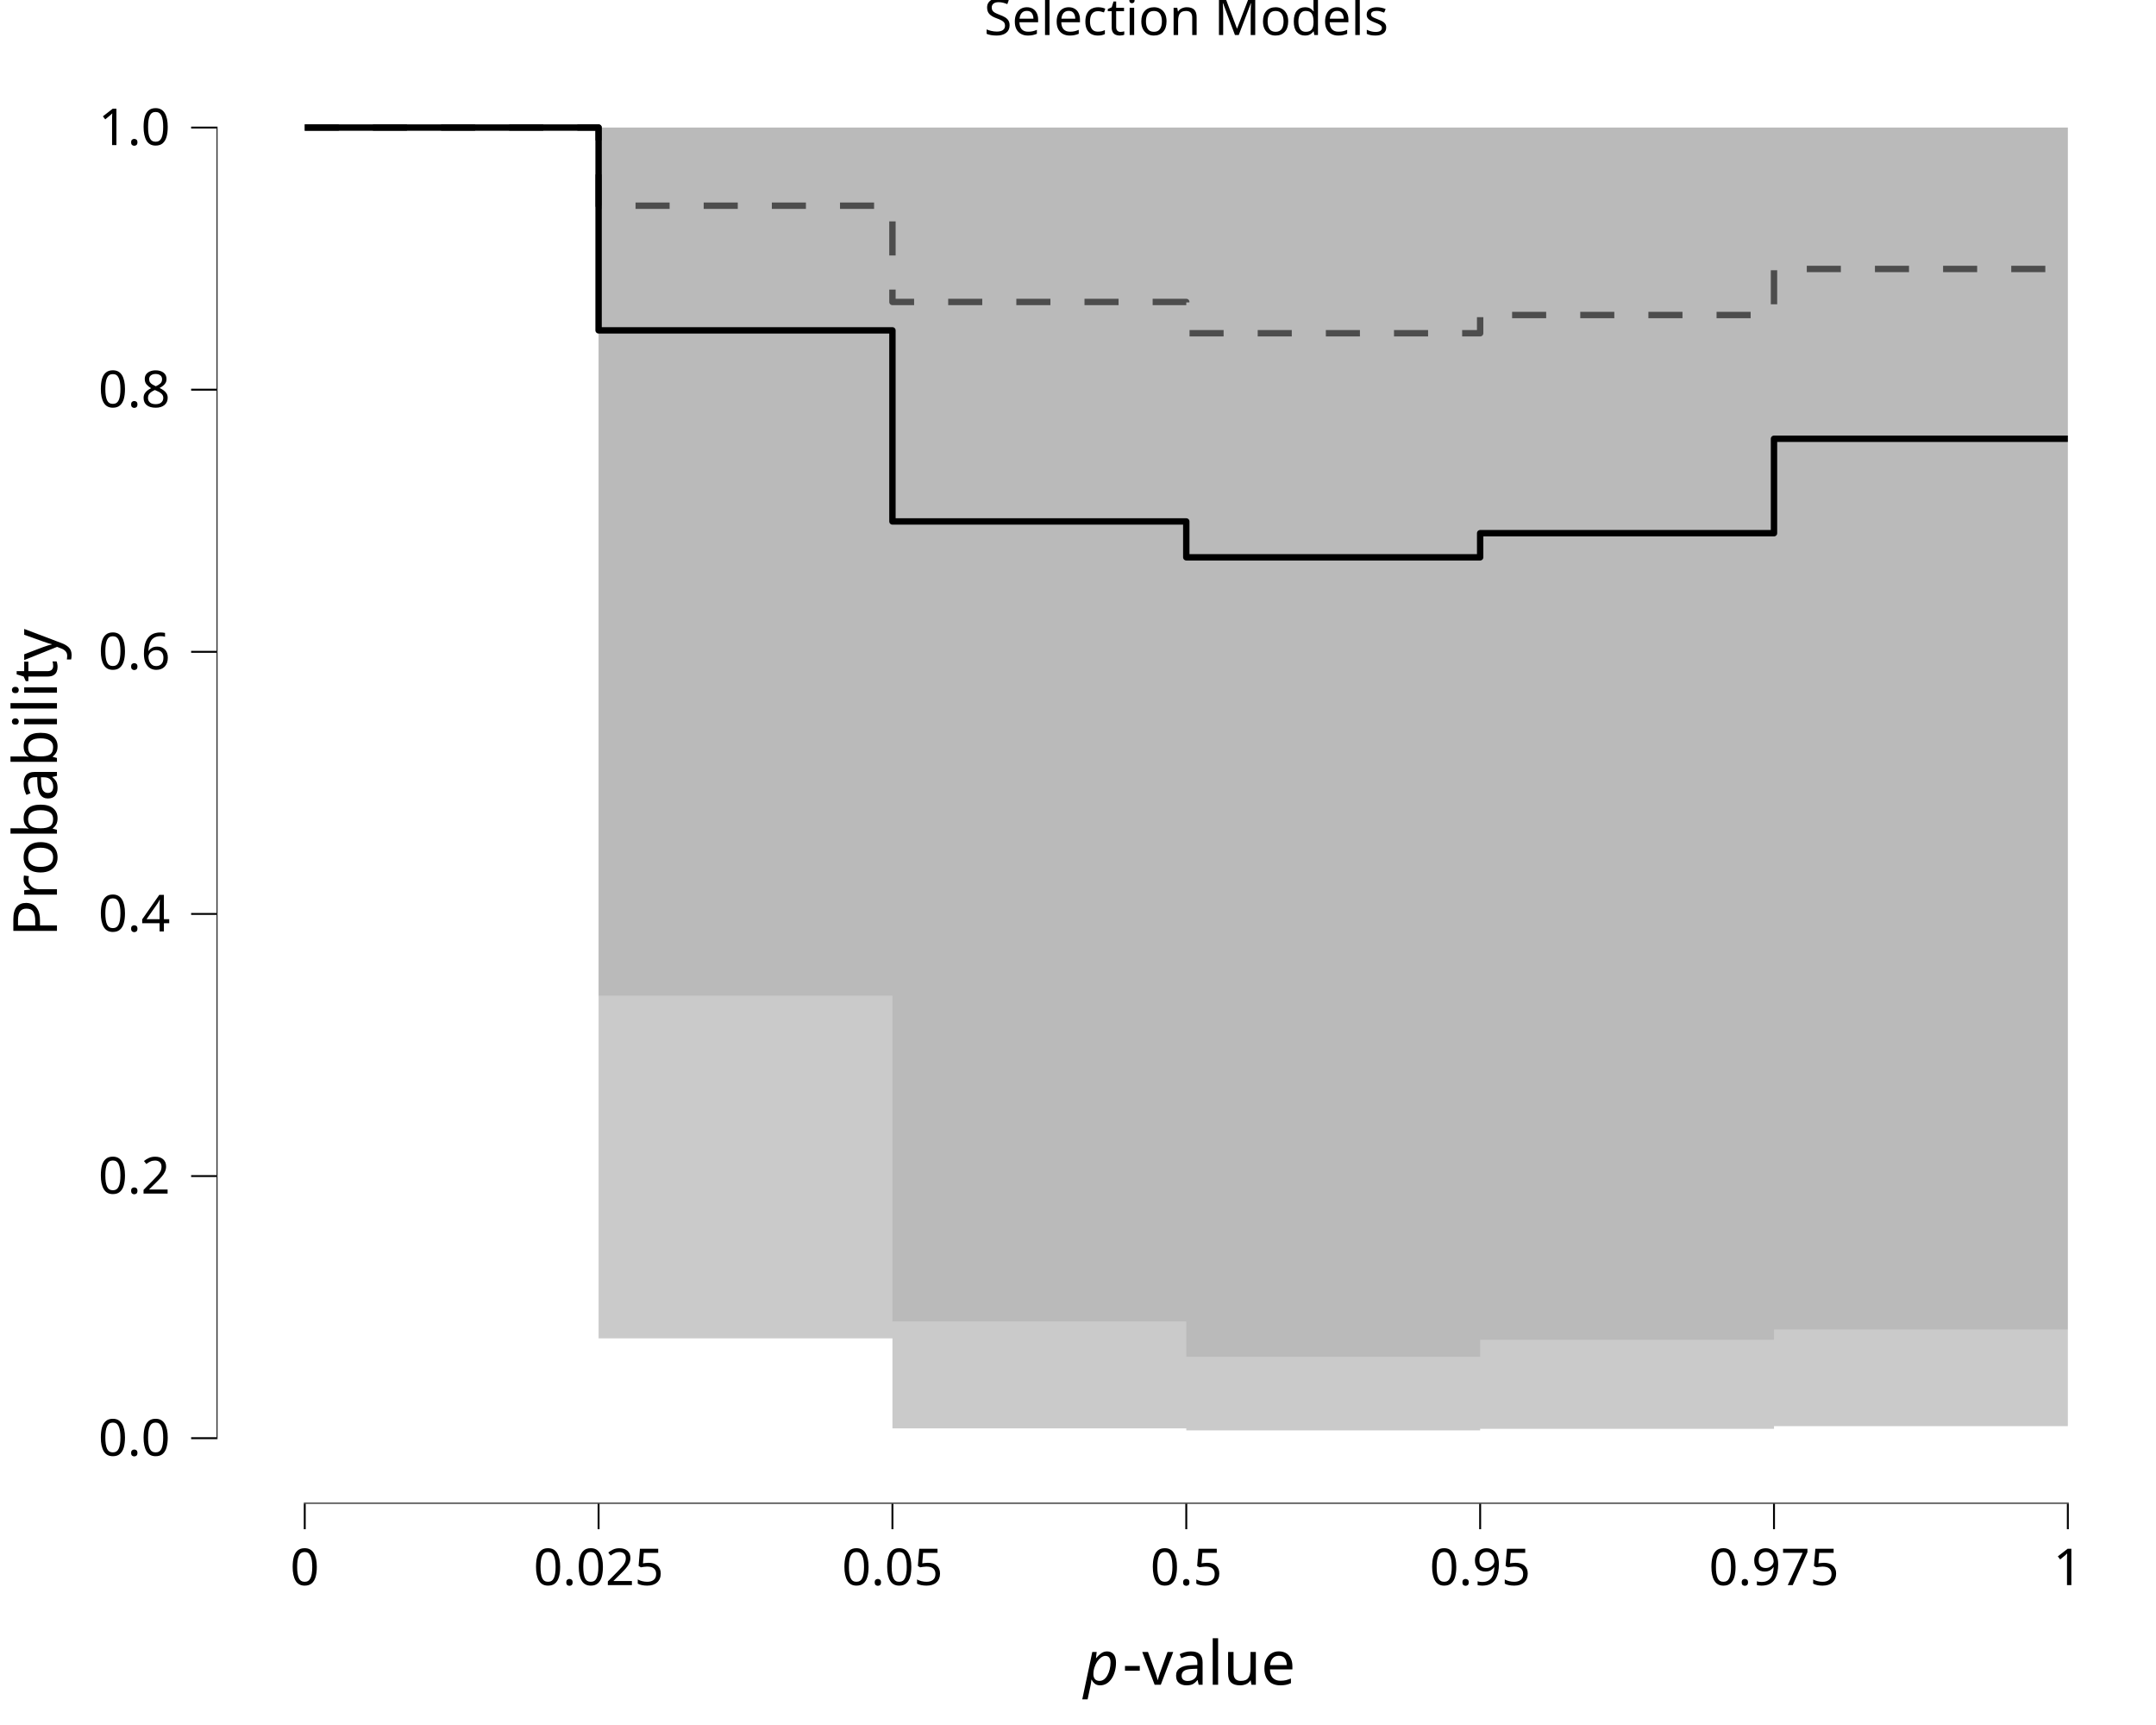
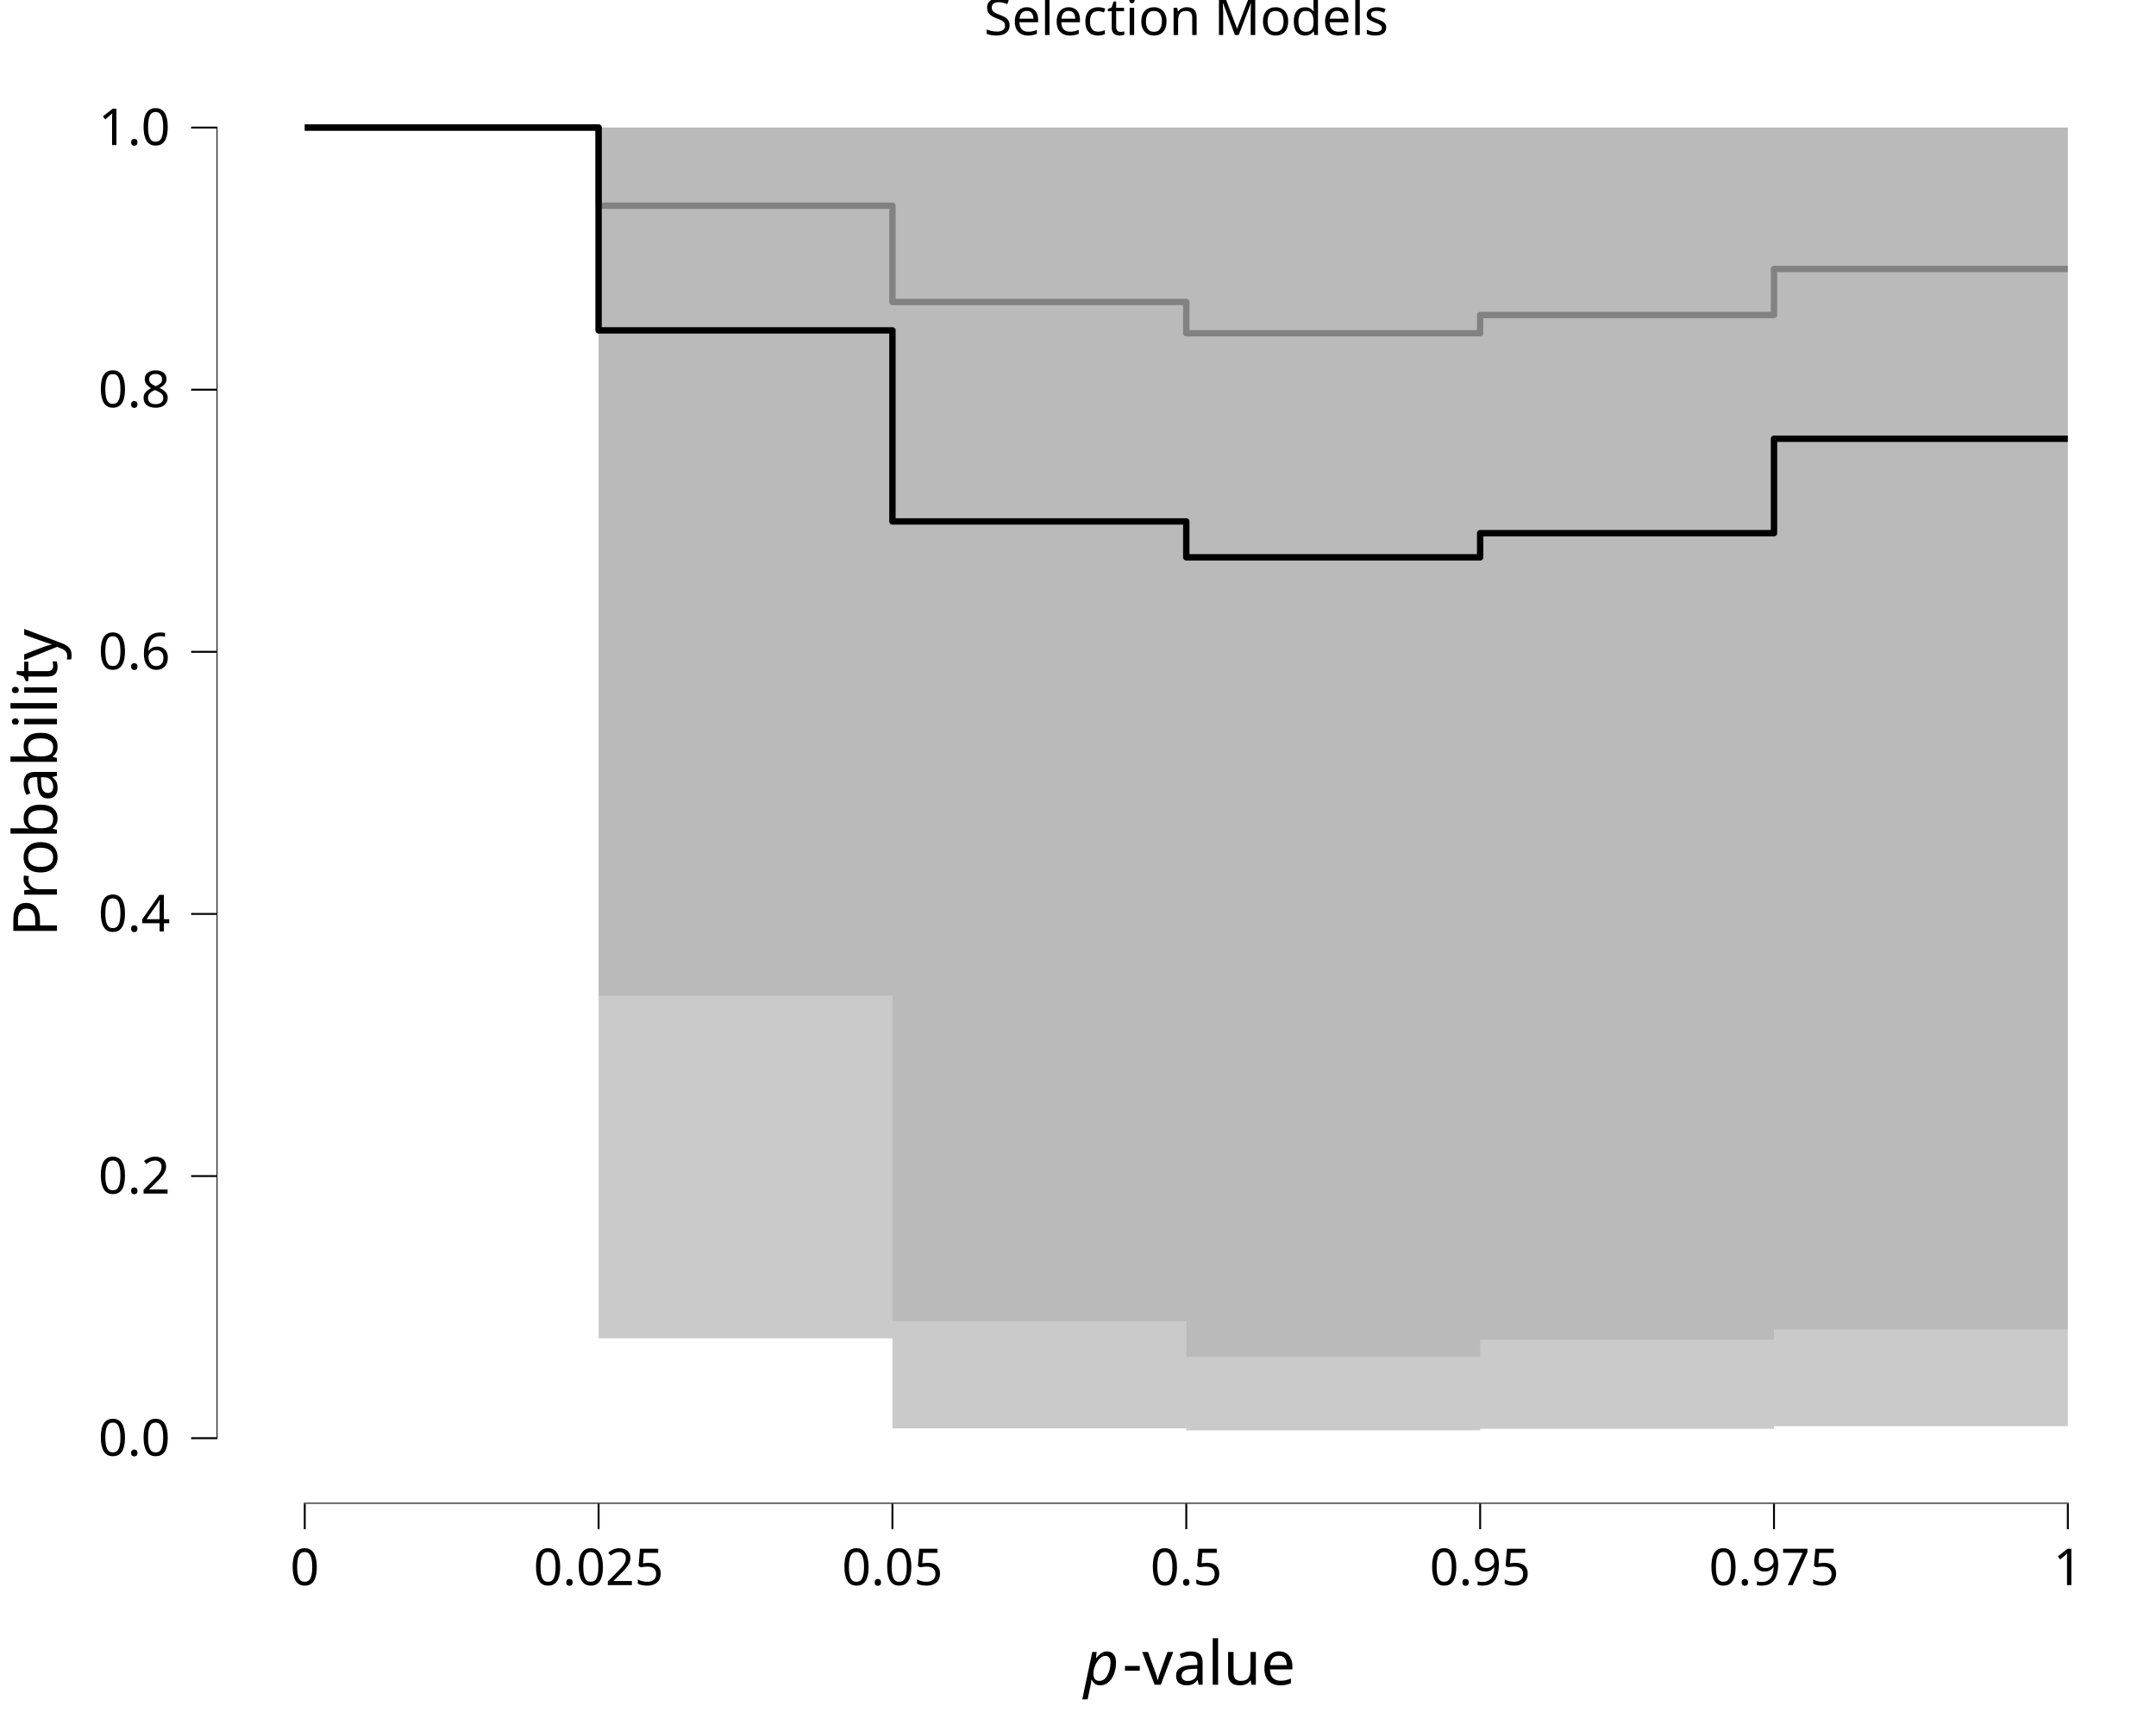
<svg xmlns="http://www.w3.org/2000/svg" class="svglite" data-engine-version="2.0" width="720.00pt" height="576.00pt" viewBox="0 0 720.00 576.00">
  <defs>
    <style type="text/css">
    .svglite line, .svglite polyline, .svglite polygon, .svglite path, .svglite rect, .svglite circle {
      fill: none;
      stroke: #000000;
      stroke-linecap: round;
      stroke-linejoin: round;
      stroke-miterlimit: 10.00;
    }
  </style>
  </defs>
  <rect width="100%" height="100%" style="stroke: none; fill: #FFFFFF;" />
  <defs>
    <clipPath id="cpMC4wMHw3MjAuMDB8MC4wMHw1NzYuMDA=">
      <rect x="0.00" y="0.00" width="720.00" height="576.00" />
    </clipPath>
  </defs>
  <g clip-path="url(#cpMC4wMHw3MjAuMDB8MC4wMHw1NzYuMDA=)">
    <rect x="0.00" y="0.00" width="720.00" height="576.00" style="stroke-width: 10.67; stroke: none;" />
  </g>
  <defs>
    <clipPath id="cpNzIuMzN8NzIwLjAwfDIwLjcxfDUwMi4xMQ==">
      <rect x="72.33" y="20.71" width="647.67" height="481.40" />
    </clipPath>
  </defs>
  <g clip-path="url(#cpNzIuMzN8NzIwLjAwfDIwLjcxfDUwMi4xMQ==)">
    <rect x="72.33" y="20.71" width="647.67" height="481.40" style="stroke-width: 10.67; stroke: none;" />
    <polygon points="101.77,42.59 199.90,42.59 199.90,332.46 298.03,332.46 298.03,441.23 396.16,441.23 396.16,453.04 494.30,453.04 494.30,447.37 592.43,447.37 592.43,443.92 690.56,443.92 690.56,42.59 592.43,42.59 592.43,42.59 494.30,42.59 494.30,42.59 396.16,42.59 396.16,42.59 298.03,42.59 298.03,42.59 199.90,42.59 199.90,42.59 101.77,42.59 " style="stroke-width: 1.07; stroke: none; fill: #B3B3B3; fill-opacity: 0.30;" />
-     <polyline points="101.77,42.59 199.90,42.59 199.90,68.68 298.03,68.68 298.03,100.83 396.16,100.83 396.16,111.27 494.30,111.27 494.30,105.19 592.43,105.19 592.43,89.80 690.56,89.80 " style="stroke-width: 2.13; stroke: #4D4D4D; stroke-dasharray: 11.38,11.38; stroke-linecap: butt;" />
+     <polyline points="101.77,42.59 199.90,42.59 199.90,68.68 298.03,68.68 298.03,100.83 396.16,100.83 396.16,111.27 494.30,111.27 494.30,105.19 592.43,105.19 592.43,89.80 690.56,89.80 " style="stroke-width: 2.13; stroke: #999999; stroke-linecap: butt;" />
    <polygon points="101.77,42.59 199.90,42.59 199.90,446.89 298.03,446.89 298.03,476.96 396.16,476.96 396.16,477.62 494.30,477.62 494.30,477.10 592.43,477.10 592.43,476.21 690.56,476.21 690.56,42.59 592.43,42.59 592.43,42.59 494.30,42.59 494.30,42.59 396.16,42.59 396.16,42.59 298.03,42.59 298.03,42.59 199.90,42.59 199.90,42.59 101.77,42.59 " style="stroke-width: 1.07; stroke: none; fill: #4D4D4D; fill-opacity: 0.30;" />
    <polyline points="101.77,42.59 199.90,42.59 199.90,110.31 298.03,110.31 298.03,174.12 396.16,174.12 396.16,186.09 494.30,186.09 494.30,178.04 592.43,178.04 592.43,146.51 690.56,146.51 " style="stroke-width: 2.13; stroke-linecap: butt;" />
    <line x1="101.45" y1="502.11" x2="690.88" y2="502.11" style="stroke-width: 0.64; stroke-linecap: butt;" />
    <line x1="72.33" y1="480.55" x2="72.33" y2="42.27" style="stroke-width: 0.64; stroke-linecap: butt;" />
    <rect x="72.33" y="20.71" width="647.67" height="481.40" style="stroke-width: 0.00; stroke: none;" />
  </g>
  <g clip-path="url(#cpMC4wMHw3MjAuMDB8MC4wMHw1NzYuMDA=)">
    <polyline points="72.33,502.11 72.33,20.71 " style="stroke-width: 0.00; stroke: none; stroke-linecap: butt;" />
    <text x="56.85" y="486.08" text-anchor="end" style="font-size: 17.00px; font-family: sans;" textLength="23.63px" lengthAdjust="spacingAndGlyphs">0.0</text>
    <text x="56.85" y="398.55" text-anchor="end" style="font-size: 17.00px; font-family: sans;" textLength="23.63px" lengthAdjust="spacingAndGlyphs">0.2</text>
    <text x="56.85" y="311.02" text-anchor="end" style="font-size: 17.00px; font-family: sans;" textLength="23.63px" lengthAdjust="spacingAndGlyphs">0.4</text>
    <text x="56.85" y="223.50" text-anchor="end" style="font-size: 17.00px; font-family: sans;" textLength="23.63px" lengthAdjust="spacingAndGlyphs">0.6</text>
    <text x="56.85" y="135.97" text-anchor="end" style="font-size: 17.00px; font-family: sans;" textLength="23.63px" lengthAdjust="spacingAndGlyphs">0.8</text>
    <text x="56.85" y="48.44" text-anchor="end" style="font-size: 17.00px; font-family: sans;" textLength="23.63px" lengthAdjust="spacingAndGlyphs">1.0</text>
    <polyline points="63.83,480.23 72.33,480.23 " style="stroke-width: 0.64; stroke-linecap: butt;" />
    <polyline points="63.83,392.70 72.33,392.70 " style="stroke-width: 0.64; stroke-linecap: butt;" />
    <polyline points="63.83,305.17 72.33,305.17 " style="stroke-width: 0.64; stroke-linecap: butt;" />
    <polyline points="63.83,217.65 72.33,217.65 " style="stroke-width: 0.64; stroke-linecap: butt;" />
    <polyline points="63.83,130.12 72.33,130.12 " style="stroke-width: 0.64; stroke-linecap: butt;" />
    <polyline points="63.83,42.59 72.33,42.59 " style="stroke-width: 0.64; stroke-linecap: butt;" />
    <polyline points="72.33,502.11 720.00,502.11 " style="stroke-width: 0.00; stroke: none; stroke-linecap: butt;" />
    <polyline points="101.77,510.62 101.77,502.11 " style="stroke-width: 0.64; stroke-linecap: butt;" />
    <polyline points="199.90,510.62 199.90,502.11 " style="stroke-width: 0.64; stroke-linecap: butt;" />
    <polyline points="298.03,510.62 298.03,502.11 " style="stroke-width: 0.64; stroke-linecap: butt;" />
    <polyline points="396.16,510.62 396.16,502.11 " style="stroke-width: 0.64; stroke-linecap: butt;" />
    <polyline points="494.30,510.62 494.30,502.11 " style="stroke-width: 0.64; stroke-linecap: butt;" />
    <polyline points="592.43,510.62 592.43,502.11 " style="stroke-width: 0.64; stroke-linecap: butt;" />
    <polyline points="690.56,510.62 690.56,502.11 " style="stroke-width: 0.64; stroke-linecap: butt;" />
    <text x="101.77" y="529.29" text-anchor="middle" style="font-size: 17.00px; font-family: sans;" textLength="9.46px" lengthAdjust="spacingAndGlyphs">0</text>
    <text x="199.90" y="529.29" text-anchor="middle" style="font-size: 17.00px; font-family: sans;" textLength="42.54px" lengthAdjust="spacingAndGlyphs">0.025</text>
    <text x="298.03" y="529.29" text-anchor="middle" style="font-size: 17.00px; font-family: sans;" textLength="33.09px" lengthAdjust="spacingAndGlyphs">0.05</text>
    <text x="396.16" y="529.29" text-anchor="middle" style="font-size: 17.00px; font-family: sans;" textLength="23.63px" lengthAdjust="spacingAndGlyphs">0.5</text>
    <text x="494.30" y="529.29" text-anchor="middle" style="font-size: 17.00px; font-family: sans;" textLength="33.09px" lengthAdjust="spacingAndGlyphs">0.95</text>
    <text x="592.43" y="529.29" text-anchor="middle" style="font-size: 17.00px; font-family: sans;" textLength="42.54px" lengthAdjust="spacingAndGlyphs">0.975</text>
    <text x="690.56" y="529.29" text-anchor="middle" style="font-size: 17.00px; font-family: sans;" textLength="9.46px" lengthAdjust="spacingAndGlyphs">1</text>
    <text x="361.88" y="562.55" style="font-size: 20.40px; font-style: italic; font-family: sans;" textLength="11.35px" lengthAdjust="spacingAndGlyphs">p</text>
    <text x="374.88" y="562.55" style="font-size: 20.40px; font-family: sans;" textLength="55.57px" lengthAdjust="spacingAndGlyphs">-value</text>
    <text transform="translate(19.02,261.41) rotate(-90)" text-anchor="middle" style="font-size: 20.40px; font-family: sans;" textLength="95.25px" lengthAdjust="spacingAndGlyphs">Probability</text>
    <text x="396.16" y="11.70" text-anchor="middle" style="font-size: 17.00px; font-family: sans;" textLength="129.48px" lengthAdjust="spacingAndGlyphs">Selection Models</text>
  </g>
</svg>
